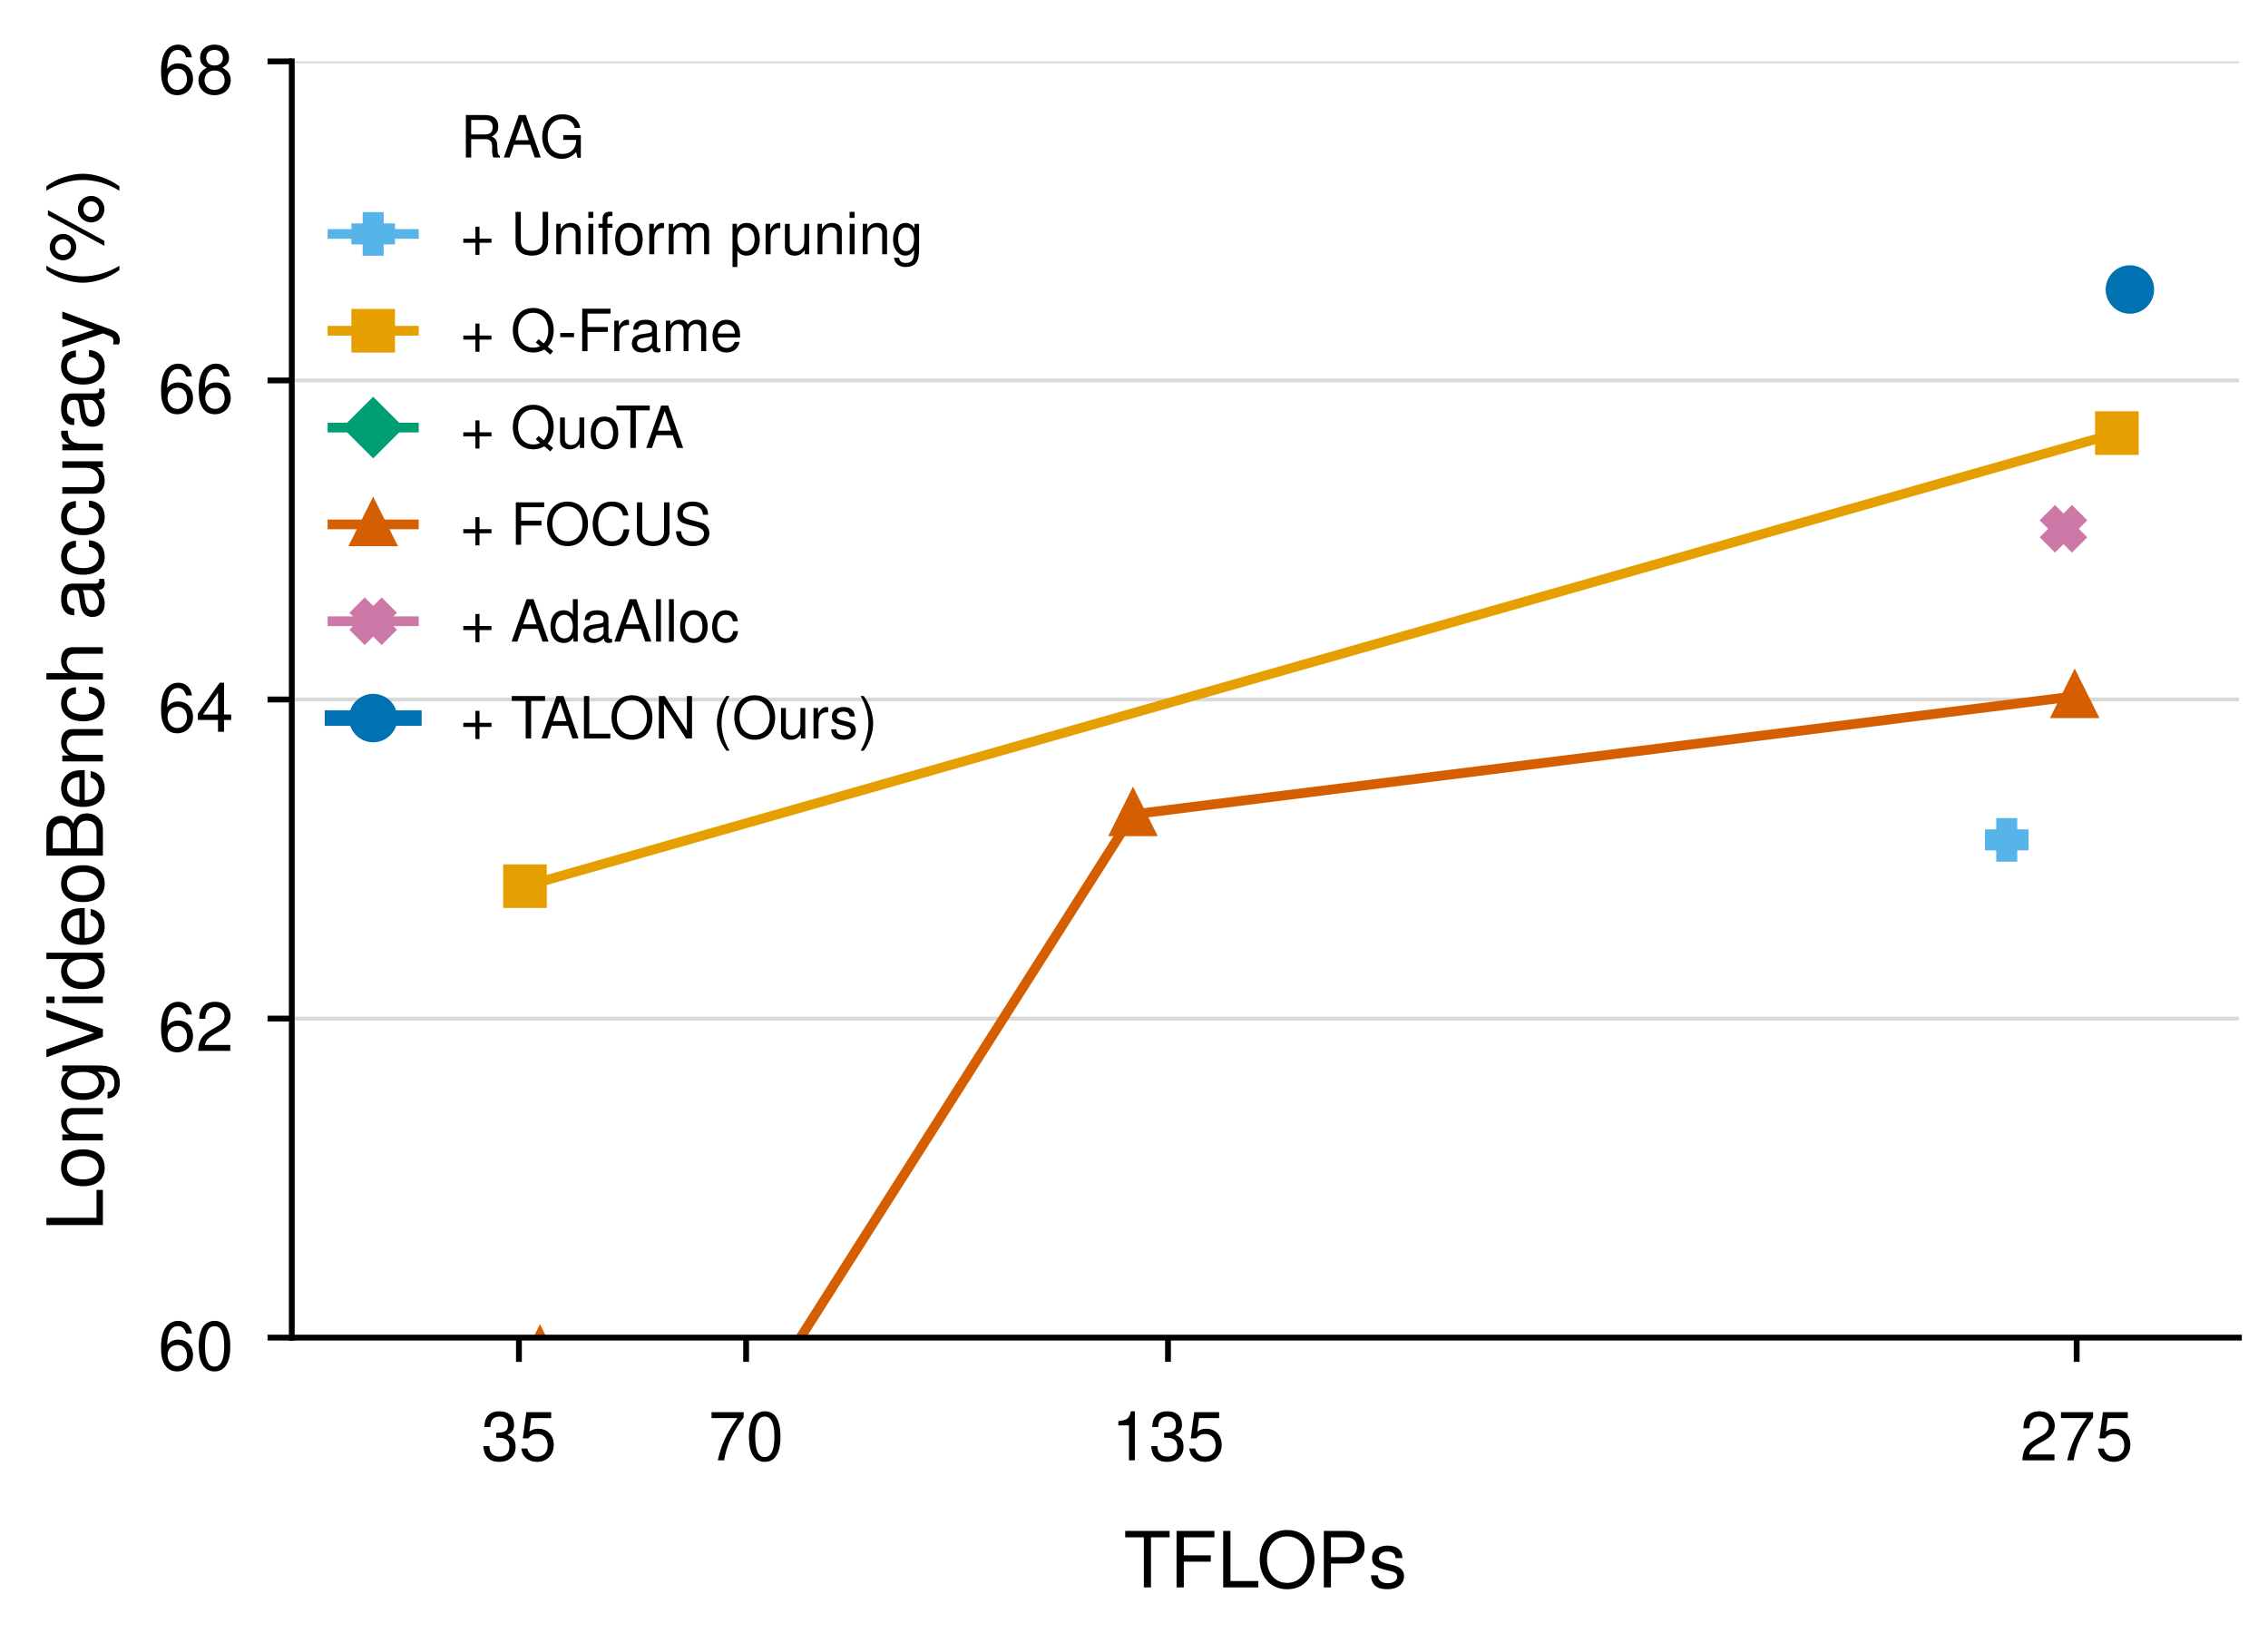
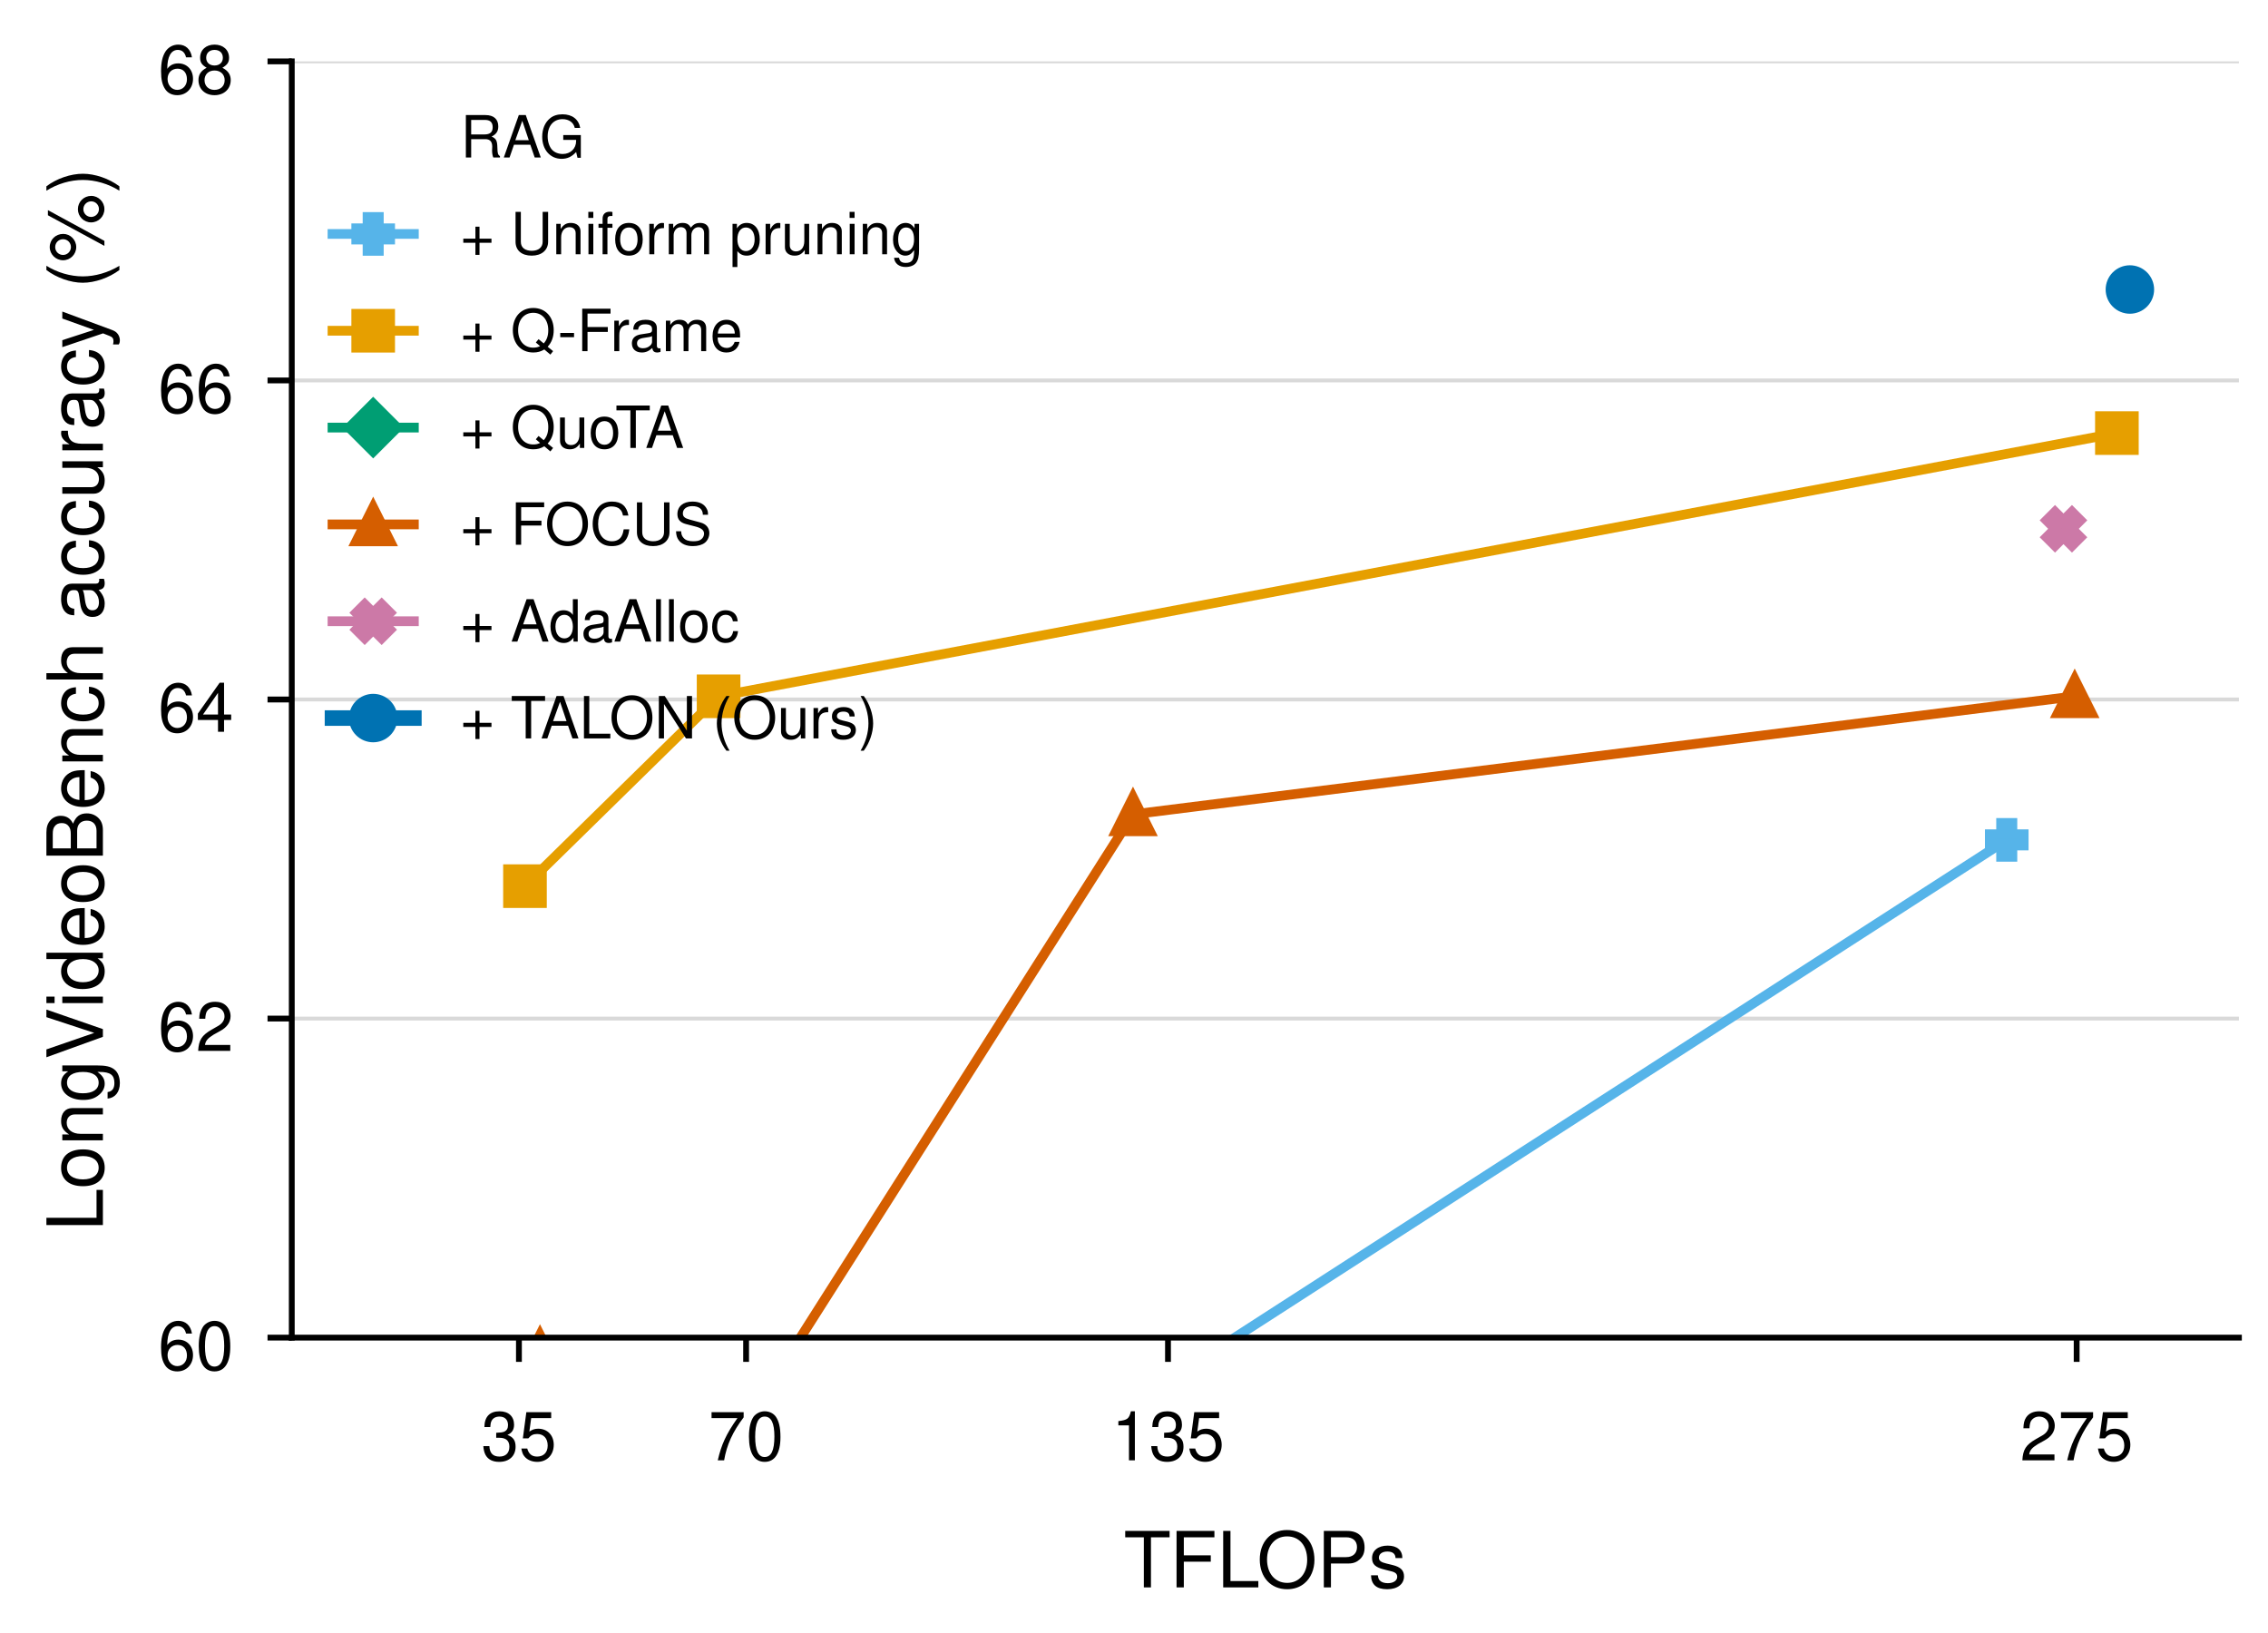
<svg xmlns="http://www.w3.org/2000/svg" xmlns:xlink="http://www.w3.org/1999/xlink" width="234pt" height="168.48pt" viewBox="0 0 234 168.48" version="1.1">
  <defs>
    <style type="text/css">*{stroke-linejoin: round; stroke-linecap: butt}</style>
  </defs>
  <g id="figure_1">
    <g id="patch_1">
      <path d="M 0 168.48  L 234 168.48  L 234 0  L 0 0  z " style="fill: #ffffff" />
    </g>
    <g id="axes_1">
      <g id="patch_2">
        <path d="M 30.103 138.005  L 231 138.005  L 231 6.332  L 30.103 6.332  z " style="fill: #ffffff" />
      </g>
      <g id="matplotlib.axis_1">
        <g id="xtick_1">
          <g id="line2d_1">
            <defs>
-               <path id="mb0fbafdbe7" d="M 0 0  L 0 2.5  " style="stroke: #000000; stroke-width: 0.6" />
+               <path id="m1c6c69958e" d="M 0 0  L 0 2.5  " style="stroke: #000000; stroke-width: 0.6" />
            </defs>
            <g>
-               <use xlink:href="#mb0fbafdbe7" x="53.541" y="138.005" style="stroke: #000000; stroke-width: 0.6" />
+               <use xlink:href="#m1c6c69958e" x="53.541" y="138.005" style="stroke: #000000; stroke-width: 0.6" />
            </g>
          </g>
          <g id="text_1">
            <text style="font-size: 7px; font-family: 'Helvetica Neue', 'Helvetica', 'Arial', 'TeX Gyre Heros', 'Nimbus Sans', 'Liberation Sans', 'DejaVu Sans', sans-serif; text-anchor: middle" x="53.541" y="150.669" transform="rotate(-0 53.54128 150.6688)">35</text>
          </g>
        </g>
        <g id="xtick_2">
          <g id="line2d_2">
            <g>
-               <use xlink:href="#mb0fbafdbe7" x="76.979" y="138.005" style="stroke: #000000; stroke-width: 0.6" />
+               <use xlink:href="#m1c6c69958e" x="76.979" y="138.005" style="stroke: #000000; stroke-width: 0.6" />
            </g>
          </g>
          <g id="text_2">
            <text style="font-size: 7px; font-family: 'Helvetica Neue', 'Helvetica', 'Arial', 'TeX Gyre Heros', 'Nimbus Sans', 'Liberation Sans', 'DejaVu Sans', sans-serif; text-anchor: middle" x="76.979" y="150.669" transform="rotate(-0 76.97919 150.6688)">70</text>
          </g>
        </g>
        <g id="xtick_3">
          <g id="line2d_3">
            <g>
-               <use xlink:href="#mb0fbafdbe7" x="120.507" y="138.005" style="stroke: #000000; stroke-width: 0.6" />
+               <use xlink:href="#m1c6c69958e" x="120.507" y="138.005" style="stroke: #000000; stroke-width: 0.6" />
            </g>
          </g>
          <g id="text_3">
            <text style="font-size: 7px; font-family: 'Helvetica Neue', 'Helvetica', 'Arial', 'TeX Gyre Heros', 'Nimbus Sans', 'Liberation Sans', 'DejaVu Sans', sans-serif; text-anchor: middle" x="120.507" y="150.669" transform="rotate(-0 120.5067 150.6688)">135</text>
          </g>
        </g>
        <g id="xtick_4">
          <g id="line2d_4">
            <g>
-               <use xlink:href="#mb0fbafdbe7" x="214.258" y="138.005" style="stroke: #000000; stroke-width: 0.6" />
+               <use xlink:href="#m1c6c69958e" x="214.258" y="138.005" style="stroke: #000000; stroke-width: 0.6" />
            </g>
          </g>
          <g id="text_4">
            <text style="font-size: 7px; font-family: 'Helvetica Neue', 'Helvetica', 'Arial', 'TeX Gyre Heros', 'Nimbus Sans', 'Liberation Sans', 'DejaVu Sans', sans-serif; text-anchor: middle" x="214.258" y="150.669" transform="rotate(-0 214.2584 150.6688)">275</text>
          </g>
        </g>
        <g id="text_5">
          <text style="font-size: 8px; font-family: 'Helvetica Neue', 'Helvetica', 'Arial', 'TeX Gyre Heros', 'Nimbus Sans', 'Liberation Sans', 'DejaVu Sans', sans-serif; text-anchor: middle" x="130.552" y="163.776" transform="rotate(-0 130.5516 163.7758)">TFLOPs</text>
        </g>
      </g>
      <g id="matplotlib.axis_2">
        <g id="ytick_1">
          <g id="line2d_5">
-             <path d="M 30.103 138.005  L 231 138.005  " clip-path="url(#p9a2f30a300)" style="fill: none; stroke: #d9d9d9; stroke-width: 0.4; stroke-linecap: square" />
+             <path d="M 30.103 138.005  L 231 138.005  " clip-path="url(#p1b543183e0)" style="fill: none; stroke: #d9d9d9; stroke-width: 0.4; stroke-linecap: square" />
          </g>
          <g id="line2d_6">
            <defs>
-               <path id="m68d1f3349a" d="M 0 0  L -2.5 0  " style="stroke: #000000; stroke-width: 0.6" />
+               <path id="ma76a0eacd6" d="M 0 0  L -2.5 0  " style="stroke: #000000; stroke-width: 0.6" />
            </defs>
            <g>
-               <use xlink:href="#m68d1f3349a" x="30.103" y="138.005" style="stroke: #000000; stroke-width: 0.6" />
+               <use xlink:href="#ma76a0eacd6" x="30.103" y="138.005" style="stroke: #000000; stroke-width: 0.6" />
            </g>
          </g>
          <g id="text_6">
            <text style="font-size: 7px; font-family: 'Helvetica Neue', 'Helvetica', 'Arial', 'TeX Gyre Heros', 'Nimbus Sans', 'Liberation Sans', 'DejaVu Sans', sans-serif; text-anchor: end" x="24.103" y="141.337" transform="rotate(-0 24.10337 141.3368)">60</text>
          </g>
        </g>
        <g id="ytick_2">
          <g id="line2d_7">
-             <path d="M 30.103 105.087  L 231 105.087  " clip-path="url(#p9a2f30a300)" style="fill: none; stroke: #d9d9d9; stroke-width: 0.4; stroke-linecap: square" />
+             <path d="M 30.103 105.087  L 231 105.087  " clip-path="url(#p1b543183e0)" style="fill: none; stroke: #d9d9d9; stroke-width: 0.4; stroke-linecap: square" />
          </g>
          <g id="line2d_8">
            <g>
-               <use xlink:href="#m68d1f3349a" x="30.103" y="105.087" style="stroke: #000000; stroke-width: 0.6" />
+               <use xlink:href="#ma76a0eacd6" x="30.103" y="105.087" style="stroke: #000000; stroke-width: 0.6" />
            </g>
          </g>
          <g id="text_7">
            <text style="font-size: 7px; font-family: 'Helvetica Neue', 'Helvetica', 'Arial', 'TeX Gyre Heros', 'Nimbus Sans', 'Liberation Sans', 'DejaVu Sans', sans-serif; text-anchor: end" x="24.103" y="108.419" transform="rotate(-0 24.10337 108.4186)">62</text>
          </g>
        </g>
        <g id="ytick_3">
          <g id="line2d_9">
-             <path d="M 30.103 72.168  L 231 72.168  " clip-path="url(#p9a2f30a300)" style="fill: none; stroke: #d9d9d9; stroke-width: 0.4; stroke-linecap: square" />
+             <path d="M 30.103 72.168  L 231 72.168  " clip-path="url(#p1b543183e0)" style="fill: none; stroke: #d9d9d9; stroke-width: 0.4; stroke-linecap: square" />
          </g>
          <g id="line2d_10">
            <g>
-               <use xlink:href="#m68d1f3349a" x="30.103" y="72.168" style="stroke: #000000; stroke-width: 0.6" />
+               <use xlink:href="#ma76a0eacd6" x="30.103" y="72.168" style="stroke: #000000; stroke-width: 0.6" />
            </g>
          </g>
          <g id="text_8">
            <text style="font-size: 7px; font-family: 'Helvetica Neue', 'Helvetica', 'Arial', 'TeX Gyre Heros', 'Nimbus Sans', 'Liberation Sans', 'DejaVu Sans', sans-serif; text-anchor: end" x="24.103" y="75.501" transform="rotate(-0 24.10337 75.5005)">64</text>
          </g>
        </g>
        <g id="ytick_4">
          <g id="line2d_11">
-             <path d="M 30.103 39.25  L 231 39.25  " clip-path="url(#p9a2f30a300)" style="fill: none; stroke: #d9d9d9; stroke-width: 0.4; stroke-linecap: square" />
+             <path d="M 30.103 39.25  L 231 39.25  " clip-path="url(#p1b543183e0)" style="fill: none; stroke: #d9d9d9; stroke-width: 0.4; stroke-linecap: square" />
          </g>
          <g id="line2d_12">
            <g>
-               <use xlink:href="#m68d1f3349a" x="30.103" y="39.25" style="stroke: #000000; stroke-width: 0.6" />
+               <use xlink:href="#ma76a0eacd6" x="30.103" y="39.25" style="stroke: #000000; stroke-width: 0.6" />
            </g>
          </g>
          <g id="text_9">
            <text style="font-size: 7px; font-family: 'Helvetica Neue', 'Helvetica', 'Arial', 'TeX Gyre Heros', 'Nimbus Sans', 'Liberation Sans', 'DejaVu Sans', sans-serif; text-anchor: end" x="24.103" y="42.582" transform="rotate(-0 24.10337 42.58237)">66</text>
          </g>
        </g>
        <g id="ytick_5">
          <g id="line2d_13">
-             <path d="M 30.103 6.332  L 231 6.332  " clip-path="url(#p9a2f30a300)" style="fill: none; stroke: #d9d9d9; stroke-width: 0.4; stroke-linecap: square" />
+             <path d="M 30.103 6.332  L 231 6.332  " clip-path="url(#p1b543183e0)" style="fill: none; stroke: #d9d9d9; stroke-width: 0.4; stroke-linecap: square" />
          </g>
          <g id="line2d_14">
            <g>
-               <use xlink:href="#m68d1f3349a" x="30.103" y="6.332" style="stroke: #000000; stroke-width: 0.6" />
+               <use xlink:href="#ma76a0eacd6" x="30.103" y="6.332" style="stroke: #000000; stroke-width: 0.6" />
            </g>
          </g>
          <g id="text_10">
            <text style="font-size: 7px; font-family: 'Helvetica Neue', 'Helvetica', 'Arial', 'TeX Gyre Heros', 'Nimbus Sans', 'Liberation Sans', 'DejaVu Sans', sans-serif; text-anchor: end" x="24.103" y="9.664" transform="rotate(-0 24.10337 9.66424)">68</text>
          </g>
        </g>
        <g id="text_11">
          <text style="font-size: 8px; font-family: 'Helvetica Neue', 'Helvetica', 'Arial', 'TeX Gyre Heros', 'Nimbus Sans', 'Liberation Sans', 'DejaVu Sans', sans-serif; text-anchor: middle" x="10.616" y="72.168" transform="rotate(-90 10.61624 72.1685)">LongVideoBench accuracy (%)</text>
        </g>
      </g>
      <g id="line2d_15" />
      <g id="line2d_16">
-         <path d="M 207.046 86.652  " clip-path="url(#p9a2f30a300)" style="fill: none; stroke: #56b4e9; stroke-linecap: square" />
-         <defs>
-           <path id="m4caa5b5f36" d="M -0.583 1.75  L 0.583 1.75  L 0.583 0.583  L 1.75 0.583  L 1.75 -0.583  L 0.583 -0.583  L 0.583 -1.75  L -0.583 -1.75  L -0.583 -0.583  L -1.75 -0.583  L -1.75 0.583  L -0.583 0.583  z " style="stroke: #56b4e9; stroke-linejoin: miter" />
-         </defs>
-         <g clip-path="url(#p9a2f30a300)">
-           <use xlink:href="#m4caa5b5f36" x="207.046" y="86.652" style="fill: #56b4e9; stroke: #56b4e9; stroke-linejoin: miter" />
+         <path d="M 78.581 169.48  L 207.046 86.652  " clip-path="url(#p1b543183e0)" style="fill: none; stroke: #56b4e9; stroke-linecap: square" />
+         <defs>
+           <path id="m4cb48a4581" d="M -0.583 1.75  L 0.583 1.75  L 0.583 0.583  L 1.75 0.583  L 1.75 -0.583  L 0.583 -0.583  L 0.583 -1.75  L -0.583 -1.75  L -0.583 -0.583  L -1.75 -0.583  L -1.75 0.583  L -0.583 0.583  z " style="stroke: #56b4e9; stroke-linejoin: miter" />
+         </defs>
+         <g clip-path="url(#p1b543183e0)">
+           <use xlink:href="#m4cb48a4581" x="46.731" y="190.015" style="fill: #56b4e9; stroke: #56b4e9; stroke-linejoin: miter" />
+           <use xlink:href="#m4cb48a4581" x="207.046" y="86.652" style="fill: #56b4e9; stroke: #56b4e9; stroke-linejoin: miter" />
        </g>
      </g>
      <g id="line2d_17">
-         <path d="M 54.164 91.426  L 218.41 44.682  " clip-path="url(#p9a2f30a300)" style="fill: none; stroke: #e69f00; stroke-linecap: square" />
-         <defs>
-           <path id="m6b3bcc24b6" d="M -1.75 1.75  L 1.75 1.75  L 1.75 -1.75  L -1.75 -1.75  z " style="stroke: #e69f00; stroke-linejoin: miter" />
-         </defs>
-         <g clip-path="url(#p9a2f30a300)">
-           <use xlink:href="#m6b3bcc24b6" x="54.164" y="91.426" style="fill: #e69f00; stroke: #e69f00; stroke-linejoin: miter" />
-           <use xlink:href="#m6b3bcc24b6" x="218.41" y="44.682" style="fill: #e69f00; stroke: #e69f00; stroke-linejoin: miter" />
+         <path d="M 54.164 91.426  L 74.14 71.839  L 218.41 44.682  " clip-path="url(#p1b543183e0)" style="fill: none; stroke: #e69f00; stroke-linecap: square" />
+         <defs>
+           <path id="m51308910c9" d="M -1.75 1.75  L 1.75 1.75  L 1.75 -1.75  L -1.75 -1.75  z " style="stroke: #e69f00; stroke-linejoin: miter" />
+         </defs>
+         <g clip-path="url(#p1b543183e0)">
+           <use xlink:href="#m51308910c9" x="54.164" y="91.426" style="fill: #e69f00; stroke: #e69f00; stroke-linejoin: miter" />
+           <use xlink:href="#m51308910c9" x="74.14" y="71.839" style="fill: #e69f00; stroke: #e69f00; stroke-linejoin: miter" />
+           <use xlink:href="#m51308910c9" x="218.41" y="44.682" style="fill: #e69f00; stroke: #e69f00; stroke-linejoin: miter" />
        </g>
      </g>
      <g id="line2d_18">
-         <path clip-path="url(#p9a2f30a300)" style="fill: none; stroke: #009e73; stroke-linecap: square" />
-         <defs>
-           <path id="m6137d39ef4" d="M -0 2.475  L 2.475 0  L 0 -2.475  L -2.475 -0  z " style="stroke: #009e73; stroke-linejoin: miter" />
-         </defs>
-         <g clip-path="url(#p9a2f30a300)">
-           <use xlink:href="#m6137d39ef4" x="1273.652" y="28.717" style="fill: #009e73; stroke: #009e73; stroke-linejoin: miter" />
+         <path clip-path="url(#p1b543183e0)" style="fill: none; stroke: #009e73; stroke-linecap: square" />
+         <defs>
+           <path id="me94c33c2d5" d="M -0 2.475  L 2.475 0  L 0 -2.475  L -2.475 -0  z " style="stroke: #009e73; stroke-linejoin: miter" />
+         </defs>
+         <g clip-path="url(#p1b543183e0)">
+           <use xlink:href="#me94c33c2d5" x="1273.652" y="28.717" style="fill: #009e73; stroke: #009e73; stroke-linejoin: miter" />
        </g>
      </g>
      <g id="line2d_19">
-         <path d="M 55.711 139.486  L 73.798 151.83  L 116.897 84.019  L 214.057 71.839  " clip-path="url(#p9a2f30a300)" style="fill: none; stroke: #d55e00; stroke-linecap: square" />
-         <defs>
-           <path id="me9983ad3a9" d="M 0 -1.75  L -1.75 1.75  L 1.75 1.75  z " style="stroke: #d55e00; stroke-linejoin: miter" />
-         </defs>
-         <g clip-path="url(#p9a2f30a300)">
-           <use xlink:href="#me9983ad3a9" x="55.711" y="139.486" style="fill: #d55e00; stroke: #d55e00; stroke-linejoin: miter" />
-           <use xlink:href="#me9983ad3a9" x="73.798" y="151.83" style="fill: #d55e00; stroke: #d55e00; stroke-linejoin: miter" />
-           <use xlink:href="#me9983ad3a9" x="116.897" y="84.019" style="fill: #d55e00; stroke: #d55e00; stroke-linejoin: miter" />
-           <use xlink:href="#me9983ad3a9" x="214.057" y="71.839" style="fill: #d55e00; stroke: #d55e00; stroke-linejoin: miter" />
+         <path d="M 55.711 139.486  L 73.798 151.83  L 116.897 84.019  L 214.057 71.839  " clip-path="url(#p1b543183e0)" style="fill: none; stroke: #d55e00; stroke-linecap: square" />
+         <defs>
+           <path id="m1668475d80" d="M 0 -1.75  L -1.75 1.75  L 1.75 1.75  z " style="stroke: #d55e00; stroke-linejoin: miter" />
+         </defs>
+         <g clip-path="url(#p1b543183e0)">
+           <use xlink:href="#m1668475d80" x="55.711" y="139.486" style="fill: #d55e00; stroke: #d55e00; stroke-linejoin: miter" />
+           <use xlink:href="#m1668475d80" x="73.798" y="151.83" style="fill: #d55e00; stroke: #d55e00; stroke-linejoin: miter" />
+           <use xlink:href="#m1668475d80" x="116.897" y="84.019" style="fill: #d55e00; stroke: #d55e00; stroke-linejoin: miter" />
+           <use xlink:href="#m1668475d80" x="214.057" y="71.839" style="fill: #d55e00; stroke: #d55e00; stroke-linejoin: miter" />
        </g>
      </g>
      <g id="line2d_20">
-         <path d="M 212.899 54.557  " clip-path="url(#p9a2f30a300)" style="fill: none; stroke: #cc79a7; stroke-linecap: square" />
-         <defs>
-           <path id="madbe23ddfe" d="M -0.875 1.75  L 0 0.875  L 0.875 1.75  L 1.75 0.875  L 0.875 0  L 1.75 -0.875  L 0.875 -1.75  L 0 -0.875  L -0.875 -1.75  L -1.75 -0.875  L -0.875 0  L -1.75 0.875  z " style="stroke: #cc79a7; stroke-linejoin: miter" />
-         </defs>
-         <g clip-path="url(#p9a2f30a300)">
-           <use xlink:href="#madbe23ddfe" x="212.899" y="54.557" style="fill: #cc79a7; stroke: #cc79a7; stroke-linejoin: miter" />
+         <path d="M 212.899 54.557  " clip-path="url(#p1b543183e0)" style="fill: none; stroke: #cc79a7; stroke-linecap: square" />
+         <defs>
+           <path id="mb2aa93f9b2" d="M -0.875 1.75  L 0 0.875  L 0.875 1.75  L 1.75 0.875  L 0.875 0  L 1.75 -0.875  L 0.875 -1.75  L 0 -0.875  L -0.875 -1.75  L -1.75 -0.875  L -0.875 0  L -1.75 0.875  z " style="stroke: #cc79a7; stroke-linejoin: miter" />
+         </defs>
+         <g clip-path="url(#p1b543183e0)">
+           <use xlink:href="#mb2aa93f9b2" x="212.899" y="54.557" style="fill: #cc79a7; stroke: #cc79a7; stroke-linejoin: miter" />
        </g>
      </g>
      <g id="patch_3">
        <path d="M 30.103 138.005  L 30.103 6.332  " style="fill: none; stroke: #000000; stroke-width: 0.6; stroke-linejoin: miter; stroke-linecap: square" />
      </g>
      <g id="patch_4">
        <path d="M 30.103 138.005  L 231 138.005  " style="fill: none; stroke: #000000; stroke-width: 0.6; stroke-linejoin: miter; stroke-linecap: square" />
      </g>
      <g id="line2d_21">
-         <path d="M 219.75 29.869  " clip-path="url(#p9a2f30a300)" style="fill: none; stroke: #0072b2; stroke-width: 1.6; stroke-linecap: square" />
-         <defs>
-           <path id="m3c2200aafc" d="M 0 2  C 0.53 2 1.039 1.789 1.414 1.414  C 1.789 1.039 2 0.53 2 0  C 2 -0.53 1.789 -1.039 1.414 -1.414  C 1.039 -1.789 0.53 -2 0 -2  C -0.53 -2 -1.039 -1.789 -1.414 -1.414  C -1.789 -1.039 -2 -0.53 -2 0  C -2 0.53 -1.789 1.039 -1.414 1.414  C -1.039 1.789 -0.53 2 0 2  z " style="stroke: #0072b2" />
-         </defs>
-         <g clip-path="url(#p9a2f30a300)">
-           <use xlink:href="#m3c2200aafc" x="219.75" y="29.869" style="fill: #0072b2; stroke: #0072b2" />
+         <path d="M 219.75 29.869  " clip-path="url(#p1b543183e0)" style="fill: none; stroke: #0072b2; stroke-width: 1.6; stroke-linecap: square" />
+         <defs>
+           <path id="m47057a3260" d="M 0 2  C 0.53 2 1.039 1.789 1.414 1.414  C 1.789 1.039 2 0.53 2 0  C 2 -0.53 1.789 -1.039 1.414 -1.414  C 1.039 -1.789 0.53 -2 0 -2  C -0.53 -2 -1.039 -1.789 -1.414 -1.414  C -1.789 -1.039 -2 -0.53 -2 0  C -2 0.53 -1.789 1.039 -1.414 1.414  C -1.039 1.789 -0.53 2 0 2  z " style="stroke: #0072b2" />
+         </defs>
+         <g clip-path="url(#p1b543183e0)">
+           <use xlink:href="#m47057a3260" x="219.75" y="29.869" style="fill: #0072b2; stroke: #0072b2" />
        </g>
      </g>
      <g id="legend_1">
        <g id="line2d_22" />
        <g id="text_12">
          <text style="font-size: 6px; font-family: 'Helvetica Neue', 'Helvetica', 'Arial', 'TeX Gyre Heros', 'Nimbus Sans', 'Liberation Sans', 'DejaVu Sans', sans-serif; text-anchor: start" x="47.503" y="16.244" transform="rotate(-0 47.50337 16.24424)">RAG</text>
        </g>
        <g id="line2d_23">
          <path d="M 34.303 24.134  L 38.503 24.134  L 42.703 24.134  " style="fill: none; stroke: #56b4e9; stroke-linecap: square" />
          <g>
-             <use xlink:href="#m4caa5b5f36" x="38.503" y="24.134" style="fill: #56b4e9; stroke: #56b4e9; stroke-linejoin: miter" />
+             <use xlink:href="#m4cb48a4581" x="38.503" y="24.134" style="fill: #56b4e9; stroke: #56b4e9; stroke-linejoin: miter" />
          </g>
        </g>
        <g id="text_13">
          <text style="font-size: 6px; font-family: 'Helvetica Neue', 'Helvetica', 'Arial', 'TeX Gyre Heros', 'Nimbus Sans', 'Liberation Sans', 'DejaVu Sans', sans-serif; text-anchor: start" x="47.503" y="26.234" transform="rotate(-0 47.50337 26.23424)">+ Uniform pruning</text>
        </g>
        <g id="line2d_24">
          <path d="M 34.303 34.124  L 38.503 34.124  L 42.703 34.124  " style="fill: none; stroke: #e69f00; stroke-linecap: square" />
          <g>
-             <use xlink:href="#m6b3bcc24b6" x="38.503" y="34.124" style="fill: #e69f00; stroke: #e69f00; stroke-linejoin: miter" />
+             <use xlink:href="#m51308910c9" x="38.503" y="34.124" style="fill: #e69f00; stroke: #e69f00; stroke-linejoin: miter" />
          </g>
        </g>
        <g id="text_14">
          <text style="font-size: 6px; font-family: 'Helvetica Neue', 'Helvetica', 'Arial', 'TeX Gyre Heros', 'Nimbus Sans', 'Liberation Sans', 'DejaVu Sans', sans-serif; text-anchor: start" x="47.503" y="36.224" transform="rotate(-0 47.50337 36.22424)">+ Q-Frame</text>
        </g>
        <g id="line2d_25">
          <path d="M 34.303 44.114  L 38.503 44.114  L 42.703 44.114  " style="fill: none; stroke: #009e73; stroke-linecap: square" />
          <g>
-             <use xlink:href="#m6137d39ef4" x="38.503" y="44.114" style="fill: #009e73; stroke: #009e73; stroke-linejoin: miter" />
+             <use xlink:href="#me94c33c2d5" x="38.503" y="44.114" style="fill: #009e73; stroke: #009e73; stroke-linejoin: miter" />
          </g>
        </g>
        <g id="text_15">
          <text style="font-size: 6px; font-family: 'Helvetica Neue', 'Helvetica', 'Arial', 'TeX Gyre Heros', 'Nimbus Sans', 'Liberation Sans', 'DejaVu Sans', sans-serif; text-anchor: start" x="47.503" y="46.214" transform="rotate(-0 47.50337 46.21424)">+ QuoTA</text>
        </g>
        <g id="line2d_26">
          <path d="M 34.303 54.104  L 38.503 54.104  L 42.703 54.104  " style="fill: none; stroke: #d55e00; stroke-linecap: square" />
          <g>
-             <use xlink:href="#me9983ad3a9" x="38.503" y="54.104" style="fill: #d55e00; stroke: #d55e00; stroke-linejoin: miter" />
+             <use xlink:href="#m1668475d80" x="38.503" y="54.104" style="fill: #d55e00; stroke: #d55e00; stroke-linejoin: miter" />
          </g>
        </g>
        <g id="text_16">
          <text style="font-size: 6px; font-family: 'Helvetica Neue', 'Helvetica', 'Arial', 'TeX Gyre Heros', 'Nimbus Sans', 'Liberation Sans', 'DejaVu Sans', sans-serif; text-anchor: start" x="47.503" y="56.204" transform="rotate(-0 47.50337 56.20424)">+ FOCUS</text>
        </g>
        <g id="line2d_27">
          <path d="M 34.303 64.094  L 38.503 64.094  L 42.703 64.094  " style="fill: none; stroke: #cc79a7; stroke-linecap: square" />
          <g>
-             <use xlink:href="#madbe23ddfe" x="38.503" y="64.094" style="fill: #cc79a7; stroke: #cc79a7; stroke-linejoin: miter" />
+             <use xlink:href="#mb2aa93f9b2" x="38.503" y="64.094" style="fill: #cc79a7; stroke: #cc79a7; stroke-linejoin: miter" />
          </g>
        </g>
        <g id="text_17">
          <text style="font-size: 6px; font-family: 'Helvetica Neue', 'Helvetica', 'Arial', 'TeX Gyre Heros', 'Nimbus Sans', 'Liberation Sans', 'DejaVu Sans', sans-serif; text-anchor: start" x="47.503" y="66.194" transform="rotate(-0 47.50337 66.19424)">+ AdaAlloc</text>
        </g>
        <g id="line2d_28">
          <path d="M 34.303 74.084  L 38.503 74.084  L 42.703 74.084  " style="fill: none; stroke: #0072b2; stroke-width: 1.6; stroke-linecap: square" />
          <g>
-             <use xlink:href="#m3c2200aafc" x="38.503" y="74.084" style="fill: #0072b2; stroke: #0072b2" />
+             <use xlink:href="#m47057a3260" x="38.503" y="74.084" style="fill: #0072b2; stroke: #0072b2" />
          </g>
        </g>
        <g id="text_18">
          <text style="font-size: 6px; font-family: 'Helvetica Neue', 'Helvetica', 'Arial', 'TeX Gyre Heros', 'Nimbus Sans', 'Liberation Sans', 'DejaVu Sans', sans-serif; text-anchor: start" x="47.503" y="76.184" transform="rotate(-0 47.50337 76.18424)">+ TALON (Ours)</text>
        </g>
      </g>
    </g>
  </g>
  <defs>
-     <clipPath id="p9a2f30a300">
+     <clipPath id="p1b543183e0">
      <rect x="30.103" y="6.332" width="200.896" height="131.673" />
    </clipPath>
  </defs>
</svg>
